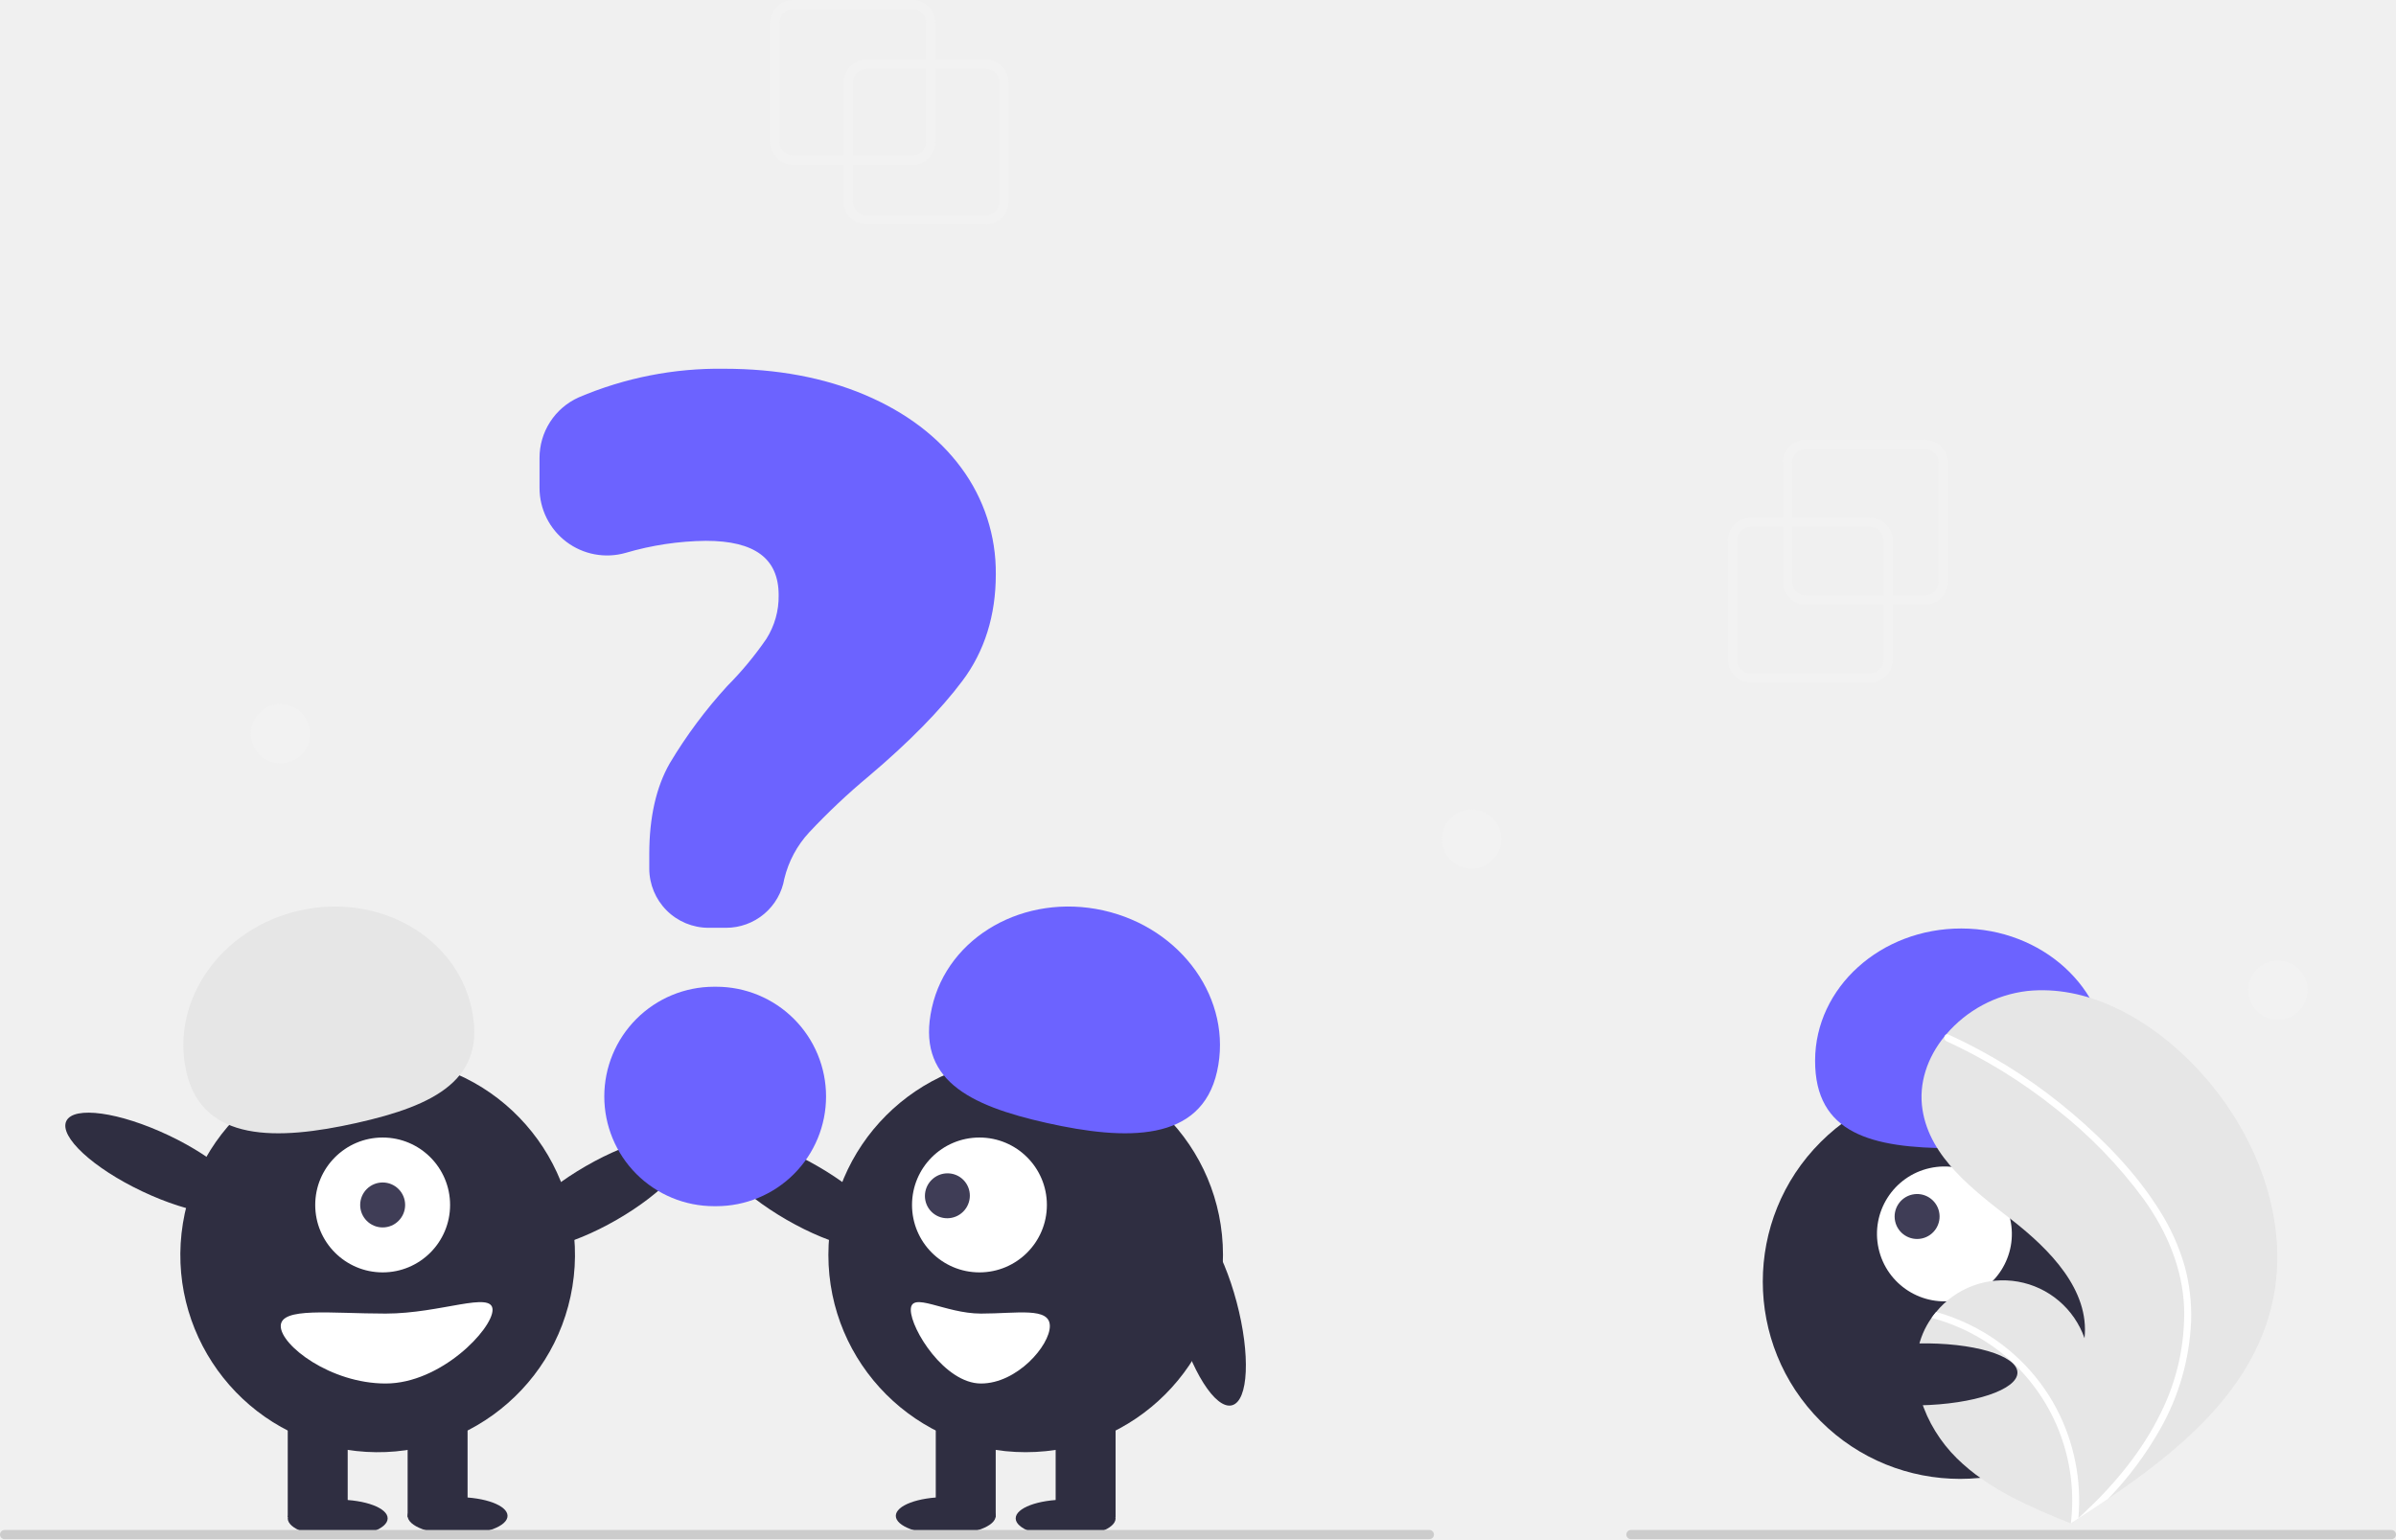
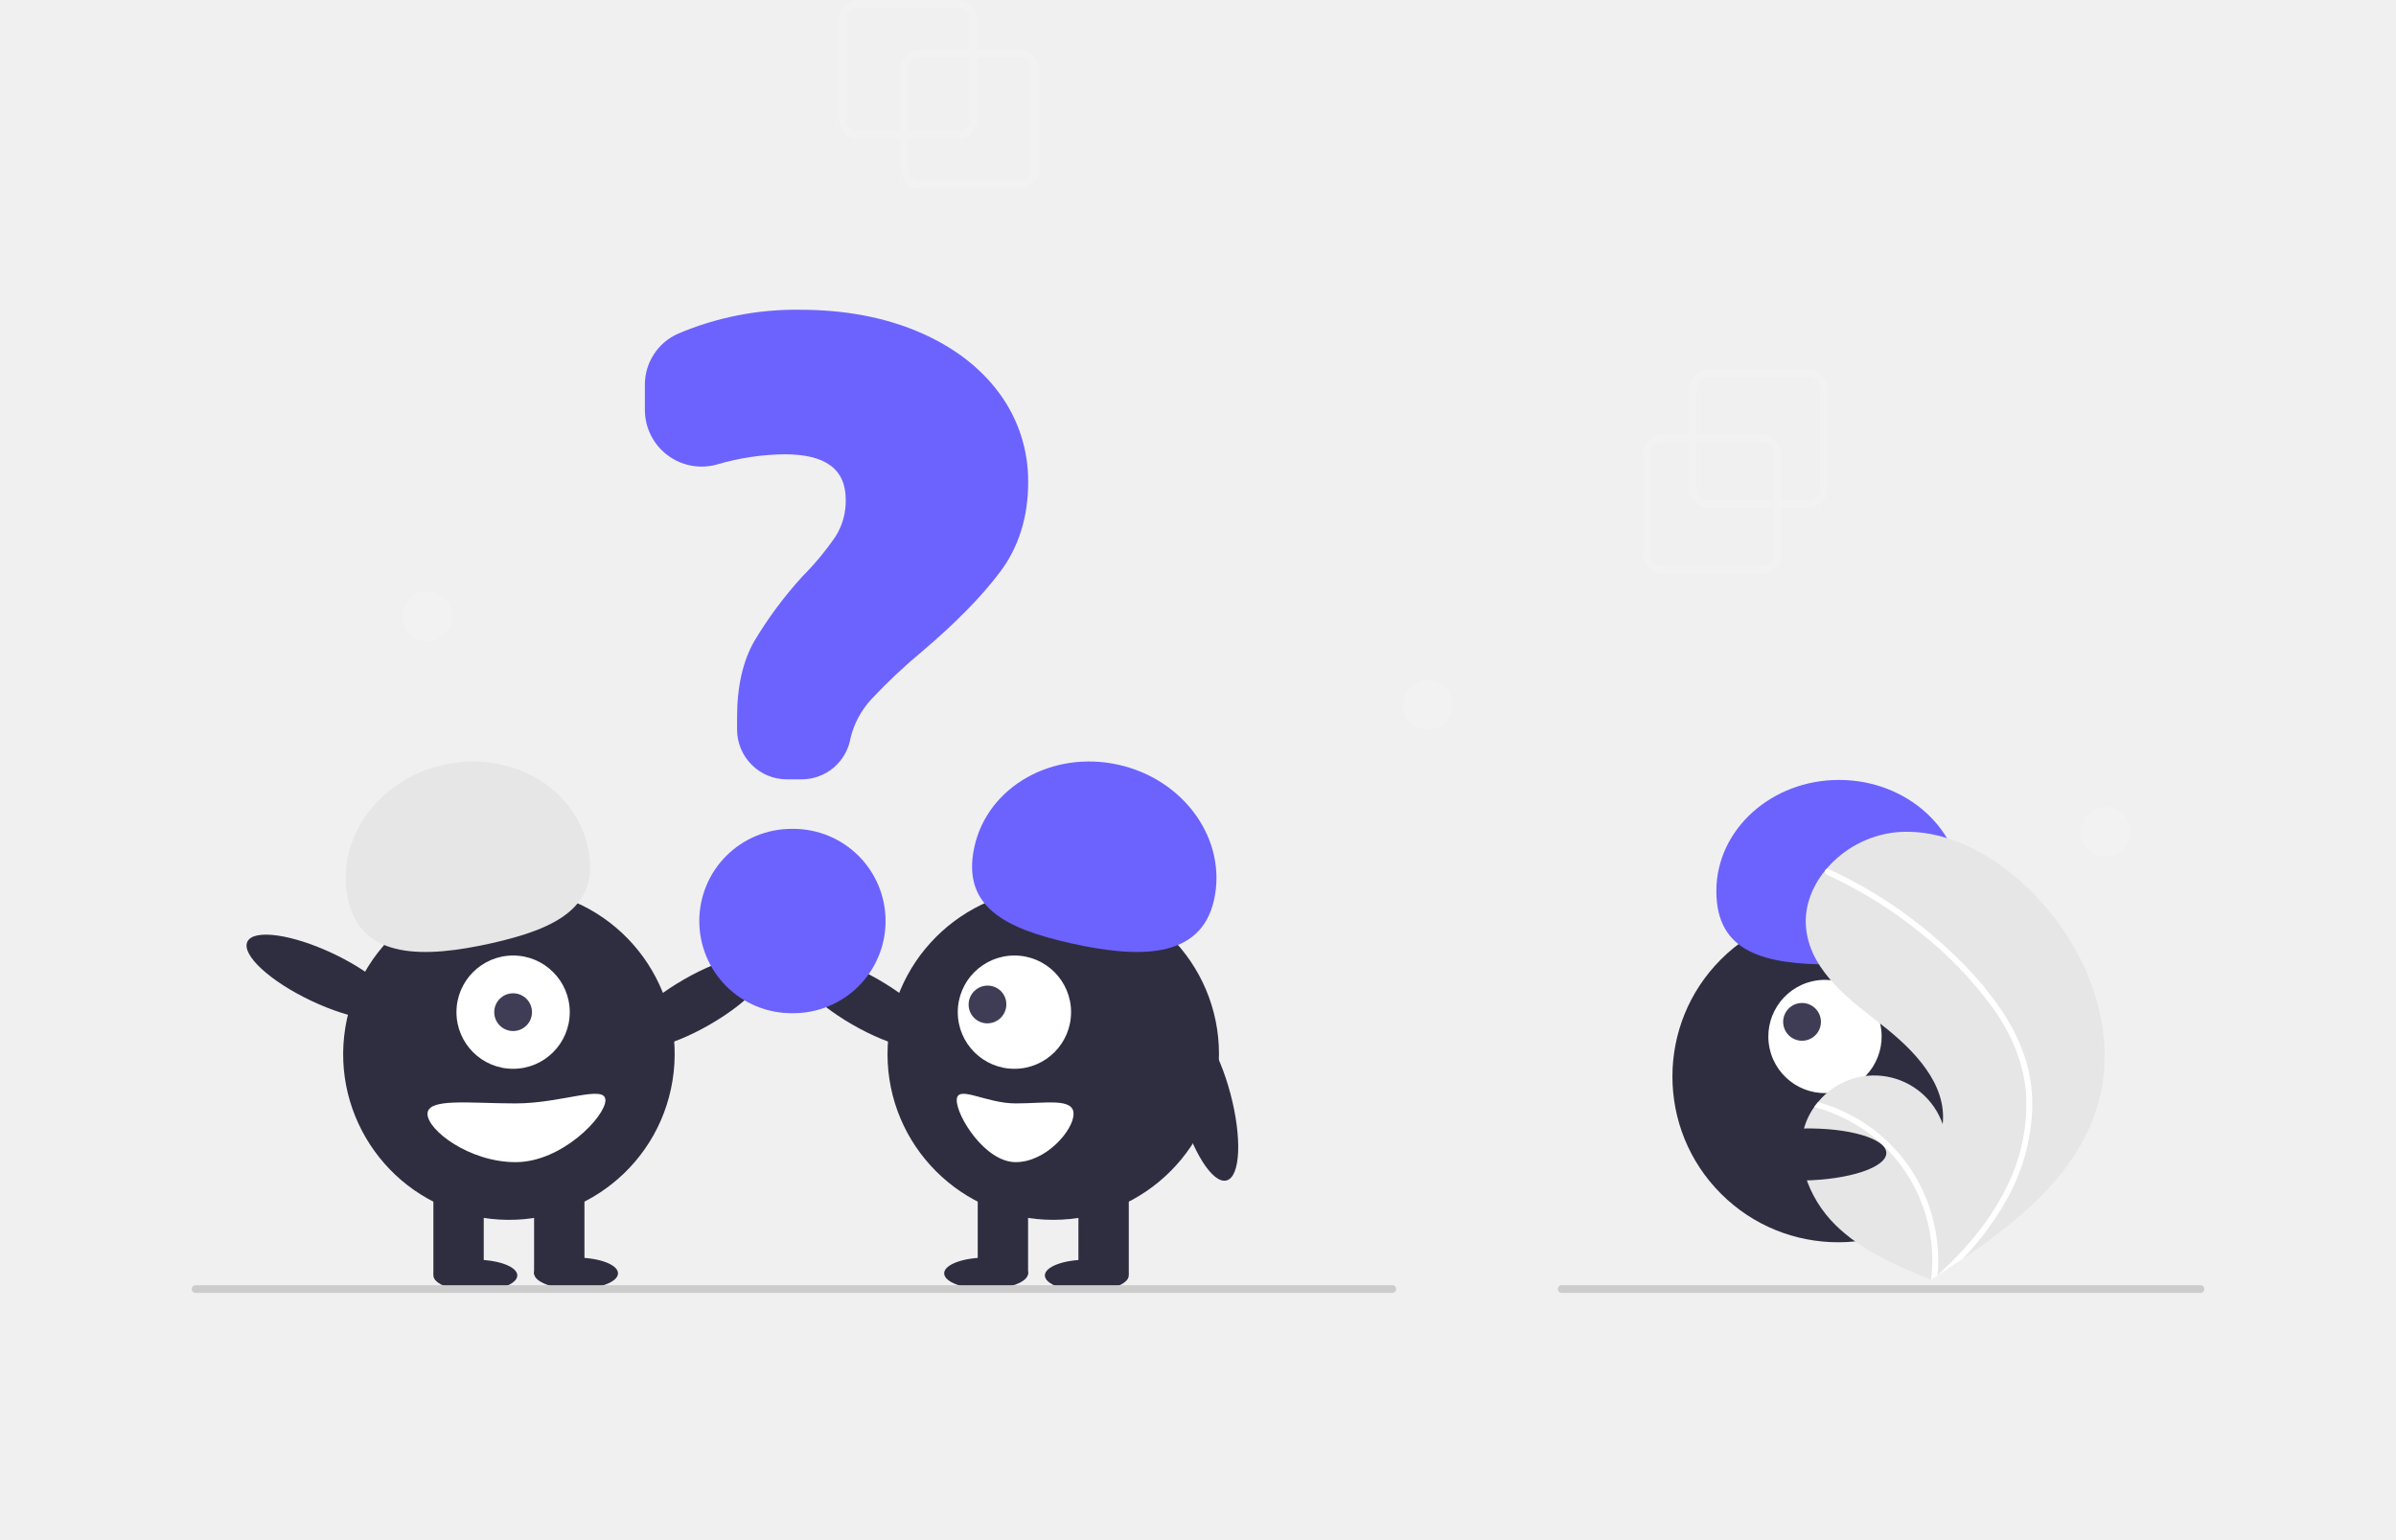
- <svg xmlns="http://www.w3.org/2000/svg" width="523" height="336" viewBox="0 0 523 336" fill="none">
+ <svg xmlns="http://www.w3.org/2000/svg" width="523" height="336" viewBox="0 0 523 400" fill="none">
  <g clip-path="url(#clip0)">
    <path d="M458.303 310.229C475.122 293.41 475.122 266.141 458.303 249.322C441.484 232.503 414.215 232.503 397.397 249.322C380.578 266.141 380.578 293.41 397.397 310.229C414.215 327.047 441.484 327.047 458.303 310.229Z" fill="#2F2E41" />
    <path d="M427.61 283.737C435.547 281.981 440.557 274.122 438.8 266.185C437.043 258.248 429.185 253.238 421.248 254.995C413.311 256.752 408.3 264.61 410.057 272.547C411.814 280.484 419.673 285.494 427.61 283.737Z" fill="white" />
    <path d="M419.527 270.355C422.172 269.769 423.842 267.15 423.257 264.504C422.671 261.858 420.052 260.188 417.406 260.774C414.76 261.36 413.09 263.979 413.676 266.625C414.261 269.271 416.881 270.941 419.527 270.355Z" fill="#3F3D56" />
    <path d="M426.148 250.66C408.535 250.627 396.171 247.481 396.2 231.524C396.229 215.567 410.532 202.657 428.145 202.69C445.758 202.722 460.013 215.684 459.983 231.642C459.954 247.599 443.761 250.692 426.148 250.66Z" fill="#6C63FF" />
    <path d="M495.352 286.974C490.299 304.501 475.548 316.769 460.16 327.191C458.012 328.647 455.862 330.069 453.713 331.457C453.698 331.464 453.683 331.477 453.668 331.484C453.565 331.55 453.461 331.617 453.365 331.684C452.921 331.97 452.477 332.256 452.037 332.539L452.279 332.647C452.279 332.647 452.516 332.774 452.257 332.668C452.179 332.635 452.098 332.606 452.021 332.574C443.082 328.969 433.984 325.097 427.133 318.343C420.027 311.33 415.874 300.329 419.722 291.115C420.228 289.909 420.866 288.762 421.627 287.697C421.939 287.25 422.275 286.822 422.625 286.403C424.748 283.812 427.522 281.834 430.663 280.671C433.803 279.508 437.197 279.202 440.495 279.786C443.793 280.369 446.876 281.821 449.427 283.991C451.978 286.161 453.906 288.971 455.01 292.133C456.141 281.607 447.462 272.79 439.109 266.284C430.753 259.782 421.258 252.701 419.642 242.234C418.74 236.41 420.765 230.766 424.455 226.235C424.569 226.098 424.683 225.96 424.801 225.826C429.291 220.549 435.608 217.161 442.488 216.337C455.301 215.006 467.747 221.788 477.055 230.697C492.037 245.03 501.095 267.047 495.352 286.974Z" fill="#E6E6E6" />
    <path d="M471.267 264.05C473.726 267.876 475.614 272.04 476.872 276.411C477.935 280.318 478.408 284.362 478.276 288.408C477.933 296.735 475.595 304.857 471.46 312.093C468.344 317.582 464.548 322.655 460.16 327.192C458.012 328.647 455.862 330.069 453.713 331.458C453.698 331.464 453.683 331.478 453.668 331.484C453.565 331.551 453.461 331.617 453.365 331.684C452.921 331.97 452.477 332.256 452.037 332.539C452.037 332.539 452.516 332.774 452.257 332.668C452.179 332.636 452.098 332.607 452.021 332.574C452.822 326.006 452.037 319.34 449.732 313.138C447.427 306.935 443.669 301.375 438.772 296.923C433.864 292.54 427.989 289.379 421.627 287.697C421.939 287.25 422.275 286.823 422.625 286.403C425.082 287.092 427.474 287.997 429.772 289.108C437.986 293.052 444.711 299.537 448.953 307.601C452.76 314.924 454.398 323.181 453.676 331.402C454.043 331.07 454.411 330.729 454.768 330.393C461.56 324.06 467.594 316.79 471.677 308.401C475.22 301.296 476.961 293.429 476.747 285.493C476.414 276.84 472.966 268.825 467.974 261.847C462.503 254.403 456.04 247.742 448.764 242.049C441.431 236.176 433.407 231.222 424.871 227.298C424.679 227.208 424.528 227.048 424.451 226.85C424.373 226.652 424.375 226.432 424.455 226.236C424.512 226.059 424.636 225.912 424.801 225.827C424.885 225.79 424.977 225.773 425.069 225.777C425.162 225.781 425.252 225.806 425.333 225.849C426.387 226.334 427.433 226.826 428.472 227.339C437.119 231.613 445.202 236.945 452.534 243.212C459.617 249.25 466.285 256.149 471.267 264.05Z" fill="white" />
    <path d="M73.714 335.549C79.736 335.549 84.617 333.718 84.617 331.46C84.617 329.202 79.736 327.372 73.714 327.372C67.692 327.372 62.811 329.202 62.811 331.46C62.811 333.718 67.692 335.549 73.714 335.549Z" fill="#2F2E41" />
    <path d="M99.881 335.004C105.903 335.004 110.785 333.173 110.785 330.915C110.785 328.657 105.903 326.827 99.881 326.827C93.86 326.827 88.978 328.657 88.978 330.915C88.978 333.173 93.86 335.004 99.881 335.004Z" fill="#2F2E41" />
    <path d="M134.62 266.281C144.923 260.341 151.764 252.904 149.899 249.67C148.035 246.435 138.171 248.628 127.867 254.568C117.564 260.507 110.723 267.944 112.588 271.179C114.453 274.413 124.317 272.22 134.62 266.281Z" fill="#2F2E41" />
    <path d="M124.948 280.845C128.758 257.367 112.813 235.245 89.335 231.435C65.857 227.625 43.735 243.57 39.925 267.048C36.115 290.526 52.06 312.648 75.538 316.458C99.016 320.268 121.138 304.323 124.948 280.845Z" fill="#2F2E41" />
    <path d="M75.894 307.746H62.811V331.188H75.894V307.746Z" fill="#2F2E41" />
    <path d="M102.062 307.746H88.978V331.188H102.062V307.746Z" fill="#2F2E41" />
    <path d="M83.527 277.763C91.656 277.763 98.246 271.173 98.246 263.043C98.246 254.914 91.656 248.324 83.527 248.324C75.398 248.324 68.808 254.914 68.808 263.043C68.808 271.173 75.398 277.763 83.527 277.763Z" fill="white" />
    <path d="M83.527 267.95C86.237 267.95 88.433 265.753 88.433 263.043C88.433 260.333 86.237 258.137 83.527 258.137C80.817 258.137 78.62 260.333 78.62 263.043C78.62 265.753 80.817 267.95 83.527 267.95Z" fill="#3F3D56" />
    <path d="M40.66 233.895C37.182 218.321 48.298 202.585 65.488 198.746C82.678 194.908 99.433 204.421 102.91 219.995C106.387 235.569 94.995 241.313 77.805 245.151C60.615 248.989 44.137 249.469 40.66 233.895Z" fill="#E6E6E6" />
    <path d="M53.385 263.191C54.984 259.818 47.571 252.952 36.825 247.855C26.08 242.759 16.072 241.362 14.472 244.735C12.872 248.109 20.286 254.975 31.031 260.071C41.777 265.167 51.785 266.564 53.385 263.191Z" fill="#2F2E41" />
    <path d="M61.282 289.483C61.282 293.699 72.135 302.022 84.178 302.022C96.222 302.022 107.514 290.155 107.514 285.94C107.514 281.725 96.222 286.758 84.178 286.758C72.135 286.758 61.282 285.268 61.282 289.483Z" fill="white" />
    <path d="M232.609 335.549C238.63 335.549 243.512 333.718 243.512 331.46C243.512 329.202 238.63 327.372 232.609 327.372C226.587 327.372 221.706 329.202 221.706 331.46C221.706 333.718 226.587 335.549 232.609 335.549Z" fill="#2F2E41" />
    <path d="M206.441 335.004C212.463 335.004 217.344 333.173 217.344 330.915C217.344 328.657 212.463 326.827 206.441 326.827C200.42 326.827 195.538 328.657 195.538 330.915C195.538 333.173 200.42 335.004 206.441 335.004Z" fill="#2F2E41" />
    <path d="M193.735 271.179C195.599 267.945 188.759 260.507 178.455 254.568C168.152 248.628 158.288 246.435 156.423 249.67C154.559 252.904 161.4 260.341 171.703 266.281C182.006 272.221 191.87 274.414 193.735 271.179Z" fill="#2F2E41" />
    <path d="M223.886 317.014C247.672 317.014 266.954 297.732 266.954 273.946C266.954 250.161 247.672 230.879 223.886 230.879C200.101 230.879 180.819 250.161 180.819 273.946C180.819 297.732 200.101 317.014 223.886 317.014Z" fill="#2F2E41" />
    <path d="M243.512 307.746H230.428V331.188H243.512V307.746Z" fill="#2F2E41" />
    <path d="M217.344 307.746H204.261V331.188H217.344V307.746Z" fill="#2F2E41" />
    <path d="M213.796 277.763C221.925 277.763 228.515 271.173 228.515 263.043C228.515 254.914 221.925 248.324 213.796 248.324C205.667 248.324 199.077 254.914 199.077 263.043C199.077 271.173 205.667 277.763 213.796 277.763Z" fill="white" />
    <path d="M210.249 264.5C212.172 262.579 212.184 259.474 210.277 257.565C208.37 255.656 205.265 255.666 203.343 257.587C201.42 259.507 201.408 262.612 203.315 264.521C205.222 266.43 208.327 266.42 210.249 264.5Z" fill="#3F3D56" />
    <path d="M228.518 245.151C211.328 241.313 199.935 235.569 203.413 219.995C206.89 204.421 223.645 194.908 240.835 198.746C258.025 202.585 269.141 218.321 265.663 233.895C262.186 249.469 245.708 248.989 228.518 245.151Z" fill="#6C63FF" />
    <path d="M268.922 306.775C272.531 305.817 272.981 295.722 269.928 284.228C266.875 272.733 261.475 264.192 257.867 265.151C254.258 266.109 253.808 276.204 256.861 287.698C259.914 299.193 265.314 307.733 268.922 306.775Z" fill="#2F2E41" />
    <path d="M214.129 286.758C206.223 286.758 198.809 281.725 198.809 285.94C198.809 290.155 206.223 302.022 214.129 302.022C222.036 302.022 229.161 293.699 229.161 289.484C229.161 285.269 222.036 286.758 214.129 286.758Z" fill="white" />
    <path d="M158.472 202.539H154.647C151.221 202.535 147.936 201.172 145.514 198.75C143.091 196.327 141.728 193.042 141.724 189.616V186.405C141.724 178.452 143.231 171.793 146.203 166.613C149.805 160.587 154.007 154.941 158.745 149.761C161.891 146.598 164.745 143.158 167.273 139.482C169.087 136.627 170.023 133.302 169.966 129.92C169.966 121.942 164.769 118.063 154.076 118.063C148.144 118.13 142.25 119.015 136.561 120.692C134.366 121.319 132.057 121.427 129.813 121.009C127.57 120.591 125.454 119.659 123.633 118.284C121.811 116.91 120.333 115.132 119.316 113.089C118.298 111.047 117.768 108.796 117.768 106.514V100.014C117.756 97.216 118.555 94.474 120.069 92.121C121.584 89.768 123.748 87.905 126.3 86.758C136.349 82.469 147.186 80.337 158.11 80.5C169.555 80.5 179.886 82.422 188.817 86.213C197.765 90.012 204.835 95.37 209.829 102.137C214.808 108.856 217.454 117.018 217.365 125.381C217.365 134.361 214.913 142.182 210.078 148.627C205.296 155.007 198.441 161.992 189.702 169.388C185.098 173.216 180.735 177.327 176.639 181.694C173.993 184.544 172.123 188.026 171.208 191.806C170.698 194.812 169.138 197.541 166.806 199.506C164.475 201.471 161.521 202.546 158.472 202.539V202.539Z" fill="#6C63FF" />
    <path d="M156.345 263.311H155.841C149.491 263.306 143.403 260.781 138.915 256.29C134.426 251.799 131.905 245.709 131.905 239.359C131.905 233.01 134.426 226.92 138.915 222.429C143.403 217.938 149.491 215.412 155.841 215.408H156.345C159.492 215.406 162.608 216.024 165.516 217.227C168.423 218.43 171.065 220.194 173.291 222.418C175.517 224.642 177.282 227.283 178.487 230.19C179.692 233.097 180.312 236.213 180.312 239.359C180.312 242.506 179.692 245.622 178.487 248.529C177.282 251.436 175.517 254.077 173.291 256.301C171.065 258.525 168.423 260.289 165.516 261.492C162.608 262.695 159.492 263.313 156.345 263.311Z" fill="#6C63FF" />
    <path d="M312 336H1C0.735 336 0.48 335.895 0.293 335.707C0.105 335.52 0 335.265 0 335C0 334.735 0.105 334.48 0.293 334.293C0.48 334.105 0.735 334 1 334H312C312.265 334 312.52 334.105 312.707 334.293C312.895 334.48 313 334.735 313 335C313 335.265 312.895 335.52 312.707 335.707C312.52 335.895 312.265 336 312 336Z" fill="#CCCCCC" />
    <path d="M522 336H356C355.735 336 355.48 335.895 355.293 335.707C355.105 335.52 355 335.265 355 335C355 334.735 355.105 334.48 355.293 334.293C355.48 334.105 355.735 334 356 334H522C522.265 334 522.52 334.105 522.707 334.293C522.895 334.48 523 334.735 523 335C523 335.265 522.895 335.52 522.707 335.707C522.52 335.895 522.265 336 522 336Z" fill="#CCCCCC" />
    <path d="M418.971 306.79C430.861 306.558 440.441 303.343 440.368 299.611C440.295 295.878 430.597 293.04 418.706 293.273C406.816 293.505 397.236 296.72 397.309 300.453C397.382 304.185 407.08 307.023 418.971 306.79Z" fill="#2F2E41" />
    <path d="M408.161 149H382.161C380.836 148.998 379.565 148.471 378.628 147.534C377.69 146.596 377.163 145.326 377.161 144V118C377.163 116.674 377.69 115.404 378.628 114.466C379.565 113.529 380.836 113.002 382.161 113H408.161C409.487 113.002 410.758 113.529 411.695 114.466C412.633 115.404 413.16 116.674 413.161 118V144C413.16 145.326 412.633 146.596 411.695 147.534C410.758 148.471 409.487 148.998 408.161 149ZM382.161 115C381.366 115.001 380.603 115.317 380.041 115.88C379.479 116.442 379.162 117.205 379.161 118V144C379.162 144.795 379.479 145.558 380.041 146.12C380.603 146.683 381.366 146.999 382.161 147H408.161C408.957 146.999 409.719 146.683 410.282 146.12C410.844 145.558 411.161 144.795 411.161 144V118C411.161 117.205 410.844 116.442 410.282 115.88C409.719 115.317 408.957 115.001 408.161 115H382.161Z" fill="#F2F2F2" />
    <path d="M420.161 132H394.161C392.836 131.998 391.565 131.471 390.628 130.534C389.69 129.596 389.163 128.326 389.161 127V101C389.163 99.674 389.69 98.403 390.628 97.466C391.565 96.529 392.836 96.001 394.161 96H420.161C421.487 96.001 422.758 96.529 423.695 97.466C424.633 98.403 425.16 99.674 425.161 101V127C425.16 128.326 424.633 129.596 423.695 130.534C422.758 131.471 421.487 131.998 420.161 132V132ZM394.161 98C393.366 98.001 392.603 98.317 392.041 98.88C391.479 99.442 391.162 100.205 391.161 101V127C391.162 127.795 391.479 128.558 392.041 129.12C392.603 129.683 393.366 129.999 394.161 130H420.161C420.957 129.999 421.719 129.683 422.282 129.12C422.844 128.558 423.161 127.795 423.161 127V101C423.161 100.205 422.844 99.442 422.282 98.88C421.719 98.317 420.957 98.001 420.161 98H394.161Z" fill="#F2F2F2" />
    <path d="M215.161 49H189.161C187.836 48.998 186.565 48.471 185.628 47.534C184.69 46.596 184.163 45.326 184.161 44V18C184.163 16.674 184.69 15.403 185.628 14.466C186.565 13.529 187.836 13.002 189.161 13H215.161C216.487 13.002 217.758 13.529 218.695 14.466C219.633 15.403 220.16 16.674 220.161 18V44C220.16 45.326 219.633 46.596 218.695 47.534C217.758 48.471 216.487 48.998 215.161 49V49ZM189.161 15C188.366 15.001 187.603 15.317 187.041 15.88C186.479 16.442 186.162 17.205 186.161 18V44C186.162 44.795 186.479 45.558 187.041 46.12C187.603 46.683 188.366 46.999 189.161 47H215.161C215.957 46.999 216.719 46.683 217.282 46.12C217.844 45.558 218.161 44.795 218.161 44V18C218.161 17.205 217.844 16.442 217.282 15.88C216.719 15.317 215.957 15.001 215.161 15H189.161Z" fill="#F2F2F2" />
    <path d="M199.161 36H173.161C171.836 35.998 170.565 35.471 169.628 34.534C168.69 33.596 168.163 32.326 168.161 31V5C168.163 3.674 168.69 2.404 169.628 1.466C170.565 0.529 171.836 0.002 173.161 0H199.161C200.487 0.002 201.758 0.529 202.695 1.466C203.633 2.404 204.16 3.674 204.161 5V31C204.16 32.326 203.633 33.596 202.695 34.534C201.758 35.471 200.487 35.998 199.161 36V36ZM173.161 2C172.366 2.001 171.603 2.317 171.041 2.88C170.479 3.442 170.162 4.205 170.161 5V31C170.162 31.795 170.479 32.558 171.041 33.12C171.603 33.683 172.366 33.999 173.161 34H199.161C199.957 33.999 200.719 33.683 201.282 33.12C201.844 32.558 202.161 31.795 202.161 31V5C202.161 4.205 201.844 3.442 201.282 2.88C200.719 2.317 199.957 2.001 199.161 2H173.161Z" fill="#F2F2F2" />
    <path d="M321.22 189.637C324.792 189.637 327.687 186.742 327.687 183.17C327.687 179.598 324.792 176.703 321.22 176.703C317.649 176.703 314.754 179.598 314.754 183.17C314.754 186.742 317.649 189.637 321.22 189.637Z" fill="#F2F2F2" />
    <path d="M61.221 166.637C64.792 166.637 67.687 163.742 67.687 160.17C67.687 156.598 64.792 153.703 61.221 153.703C57.649 153.703 54.754 156.598 54.754 160.17C54.754 163.742 57.649 166.637 61.221 166.637Z" fill="#F2F2F2" />
    <path d="M497.22 222.637C500.792 222.637 503.687 219.742 503.687 216.17C503.687 212.598 500.792 209.703 497.22 209.703C493.649 209.703 490.754 212.598 490.754 216.17C490.754 219.742 493.649 222.637 497.22 222.637Z" fill="#F2F2F2" />
  </g>
  <defs>
    <clipPath id="clip0">
      <rect width="523" height="336" fill="white" />
    </clipPath>
  </defs>
</svg>
